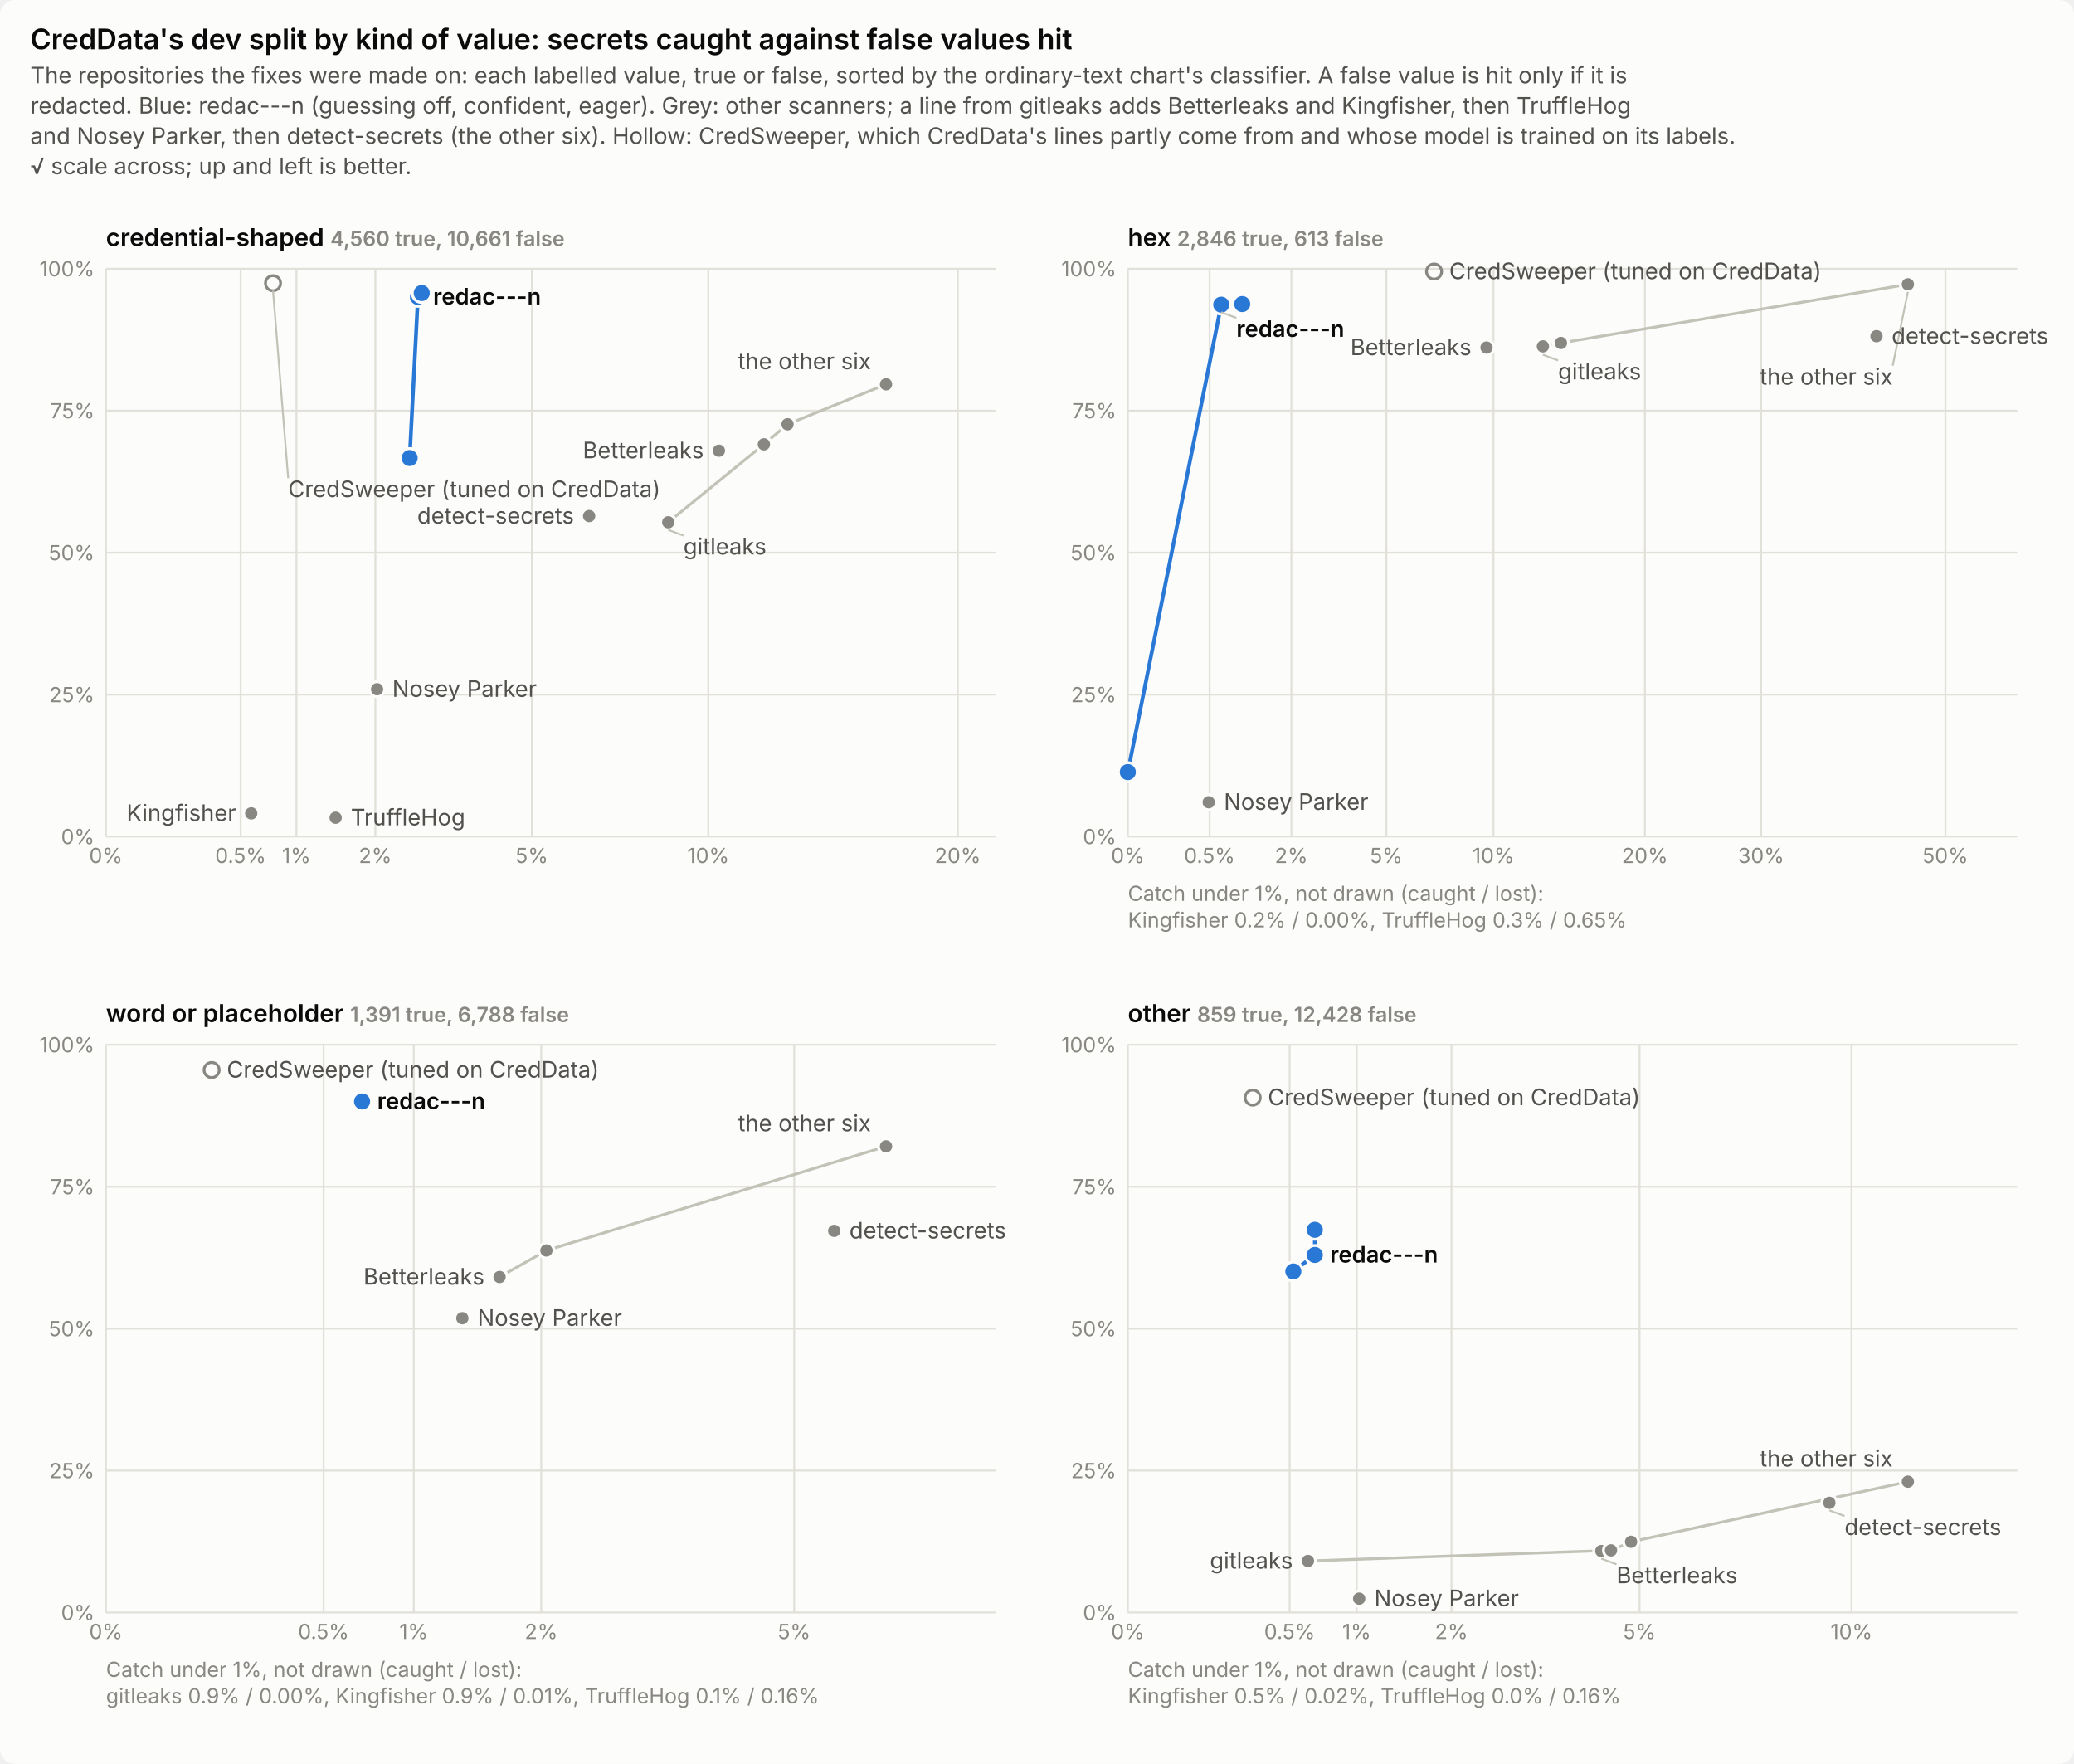
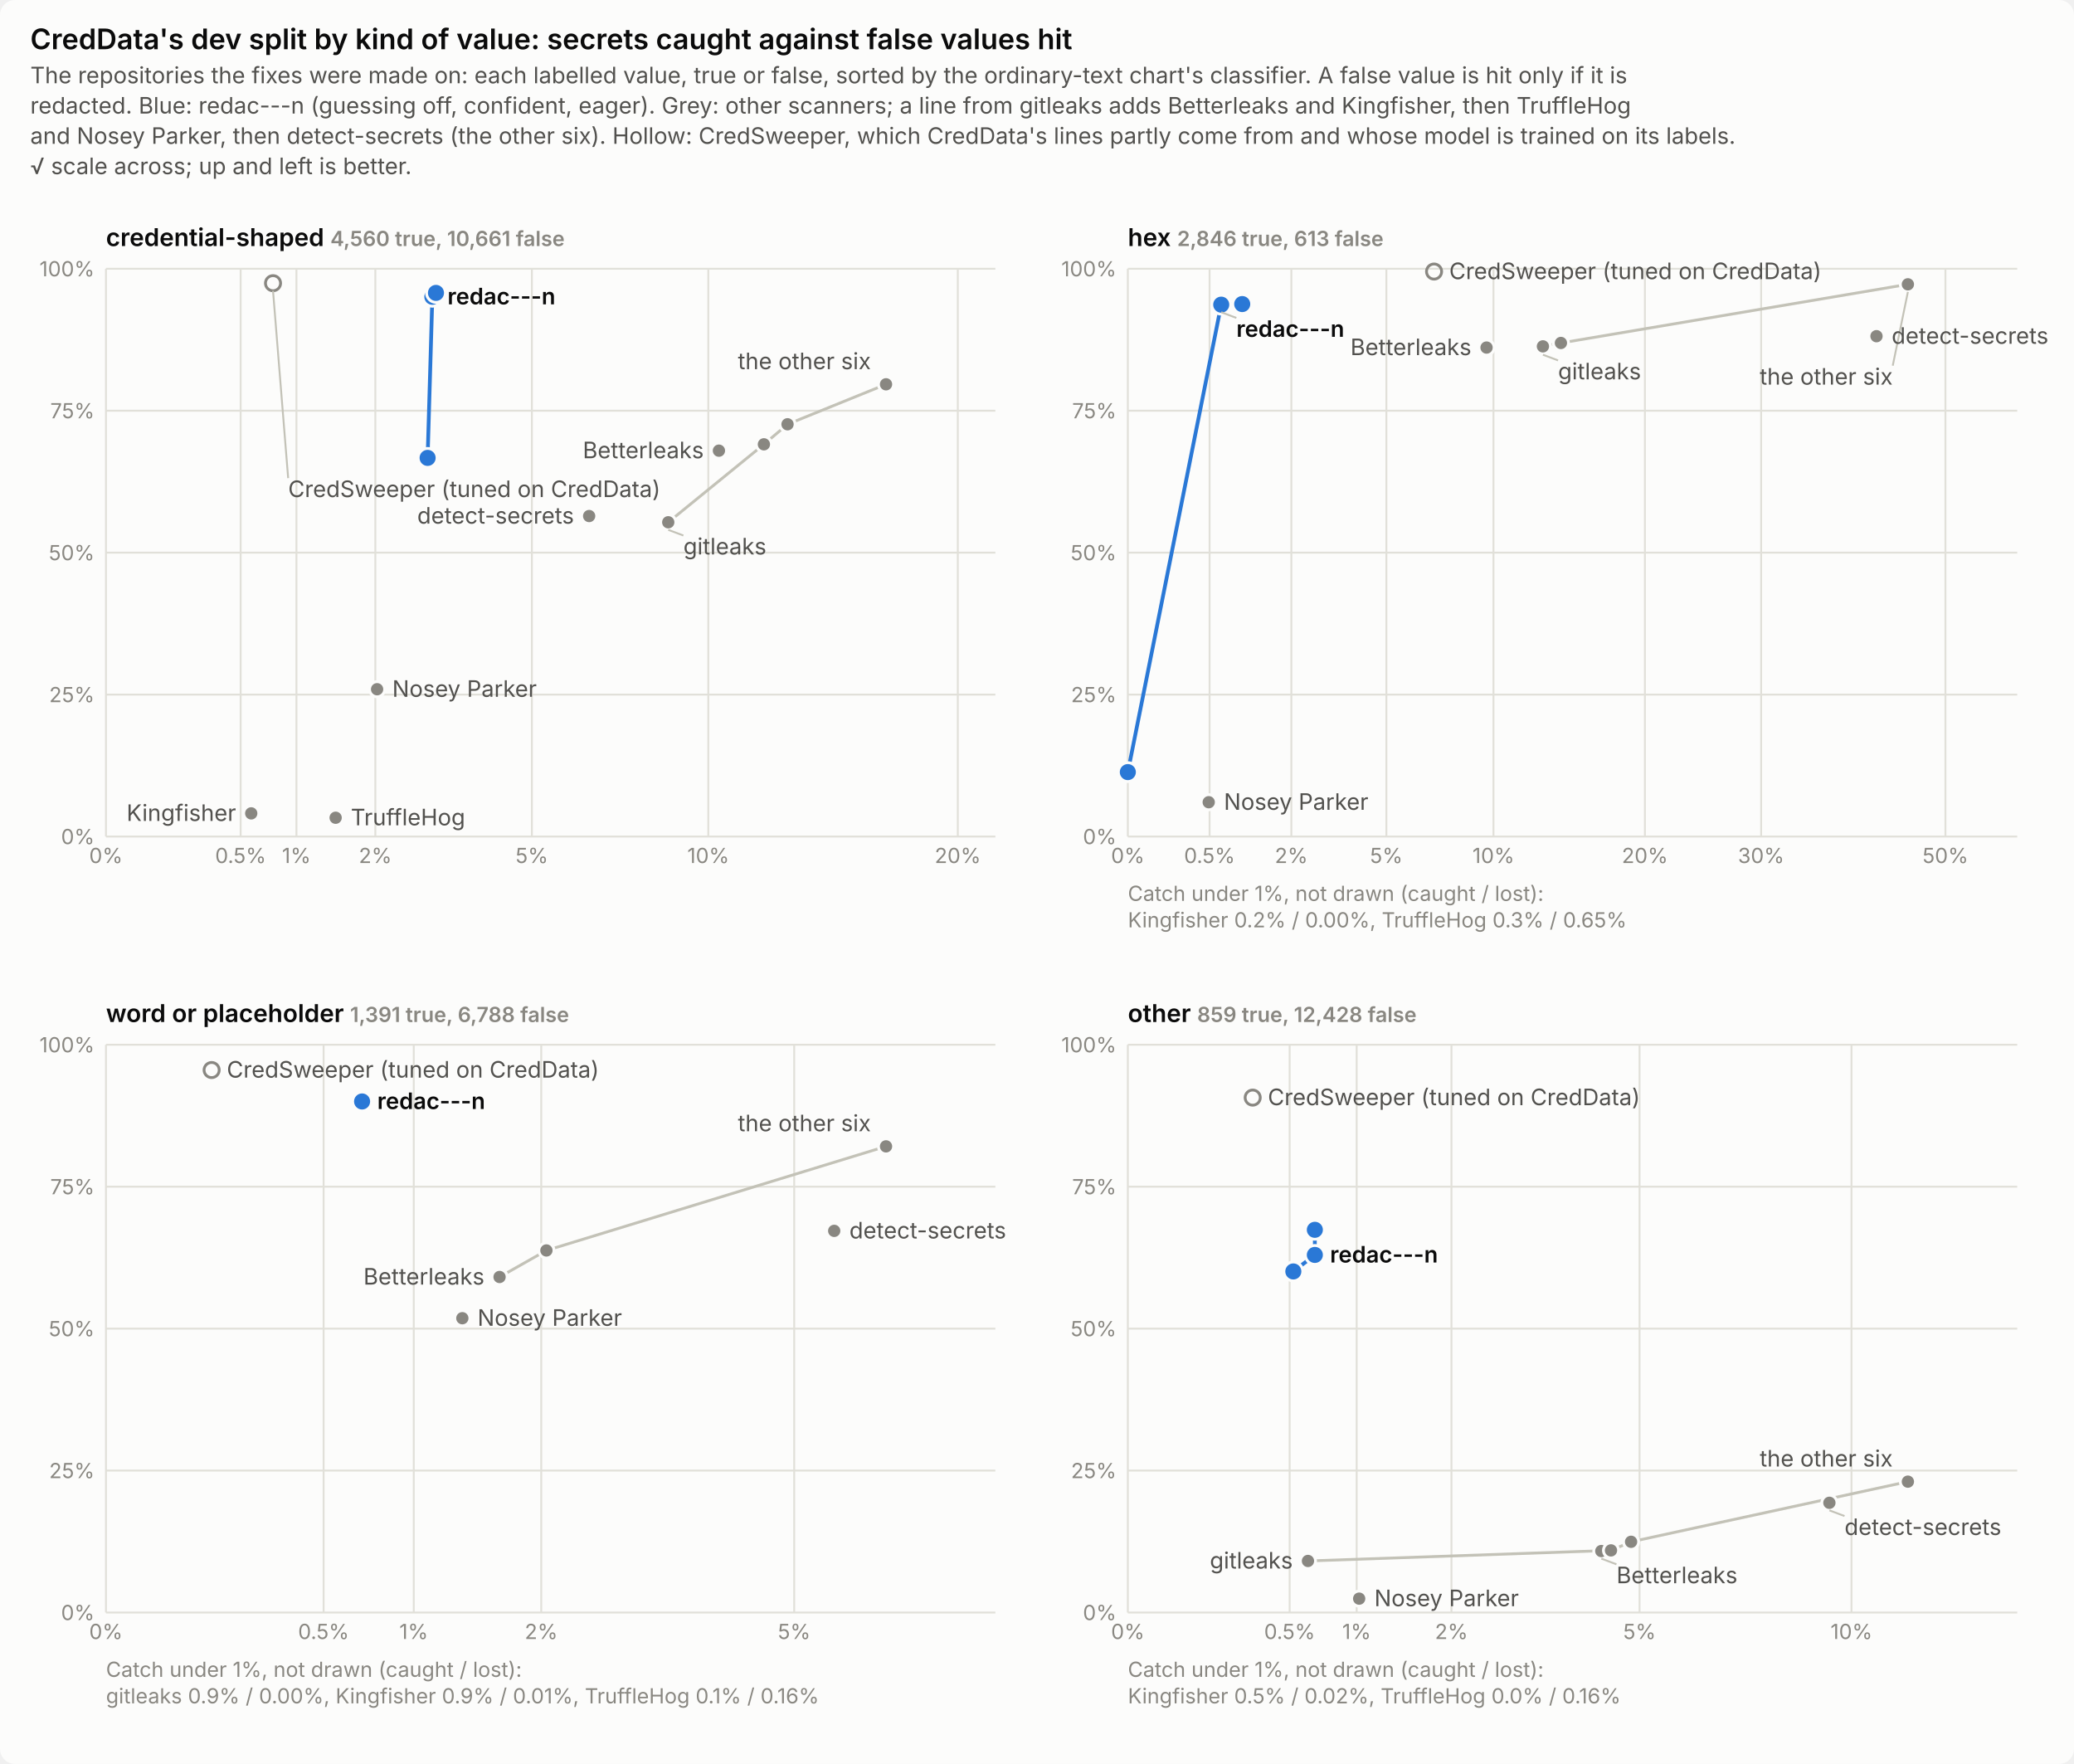
<svg xmlns="http://www.w3.org/2000/svg" viewBox="0 0 1096 932" width="1096" height="932" role="img" aria-labelledby="t">
  <style>
.bg { fill: #fcfcfb; } .accent { fill: #2a78d6; } .accent-line { stroke: #2a78d6; } .other { fill: #898781; }
.hollow { fill: none; stroke: #898781; } .chain { fill: none; stroke: #c3c2b7; stroke-width: 1.5; }
.k0 { fill: #2a78d6; } .k1 { fill: #eb6834; } .k2 { fill: #1baf7a; } .k3 { fill: #b9b8b2; } .gap { stroke: #fcfcfb; stroke-width: 2; }
.ring { stroke: #fcfcfb; } .grid { stroke: #e1e0d9; stroke-width: 1; } .axis, .lead { stroke: #c3c2b7; stroke-width: 1; }
text { font-family: system-ui, -apple-system, "Segoe UI", sans-serif; fill: #52514e; font-size: 12px; }
.title { fill: #0b0b0b; font-size: 15px; font-weight: 600; } .panel { fill: #0b0b0b; font-size: 13px; font-weight: 600; }
.tick { fill: #898781; font-size: 11px; font-variant-numeric: tabular-nums; }
.ours { fill: #0b0b0b; font-weight: 600; }
@media (prefers-color-scheme: dark) {
  .bg { fill: #1a1a19; } .accent { fill: #3987e5; } .accent-line { stroke: #3987e5; } .ring { stroke: #1a1a19; }
  .other { fill: #a3a29c; } .hollow { stroke: #a3a29c; } .chain { stroke: #4a4a47; }
  .k0 { fill: #3987e5; } .k1 { fill: #d95926; } .k2 { fill: #199e70; } .k3 { fill: #5e5d58; } .gap { stroke: #1a1a19; }
  .grid { stroke: #2c2c2a; } .axis, .lead { stroke: #383835; }
  text { fill: #c3c2b7; } .title, .panel, .ours { fill: #ffffff; }
}
</style>
  <rect width="1096" height="932" rx="8" class="bg" />
  <text x="16" y="26" class="title">CredData's dev split by kind of value: secrets caught against false values hit</text>
  <text x="16" y="44">The repositories the fixes were made on: each labelled value, true or false, sorted by the ordinary-text chart's classifier. A false value is hit only if it is</text>
  <text x="16" y="60">redacted. Blue: redac---n (guessing off, confident, eager). Grey: other scanners; a line from gitleaks adds Betterleaks and Kingfisher, then TruffleHog</text>
  <text x="16" y="76">and Nosey Parker, then detect-secrets (the other six). Hollow: CredSweeper, which CredData's lines partly come from and whose model is trained on its labels.</text>
  <text x="16" y="92">√ scale across; up and left is better.</text>
  <text x="56" y="130" class="panel">credential-shaped <tspan class="tick">4,560 true, 10,661 false</tspan>
  </text>
  <line class="grid" x1="56" x2="526" y1="442" y2="442" />
  <text class="tick" x="50" y="446" text-anchor="end">0%</text>
  <line class="grid" x1="56" x2="526" y1="367" y2="367" />
  <text class="tick" x="50" y="371" text-anchor="end">25%</text>
  <line class="grid" x1="56" x2="526" y1="292" y2="292" />
  <text class="tick" x="50" y="296" text-anchor="end">50%</text>
  <line class="grid" x1="56" x2="526" y1="217" y2="217" />
  <text class="tick" x="50" y="221" text-anchor="end">75%</text>
  <line class="grid" x1="56" x2="526" y1="142" y2="142" />
  <text class="tick" x="50" y="146" text-anchor="end">100%</text>
  <line class="grid" x1="506.149" x2="506.149" y1="142" y2="442" />
  <text class="tick" x="506.149" y="456" text-anchor="middle">20%</text>
  <line class="grid" x1="374.303" x2="374.303" y1="142" y2="442" />
  <text class="tick" x="374.303" y="456" text-anchor="middle">10%</text>
  <line class="grid" x1="281.075" x2="281.075" y1="142" y2="442" />
  <text class="tick" x="281.075" y="456" text-anchor="middle">5%</text>
  <line class="grid" x1="198.35" x2="198.35" y1="142" y2="442" />
  <text class="tick" x="198.35" y="456" text-anchor="middle">2%</text>
  <line class="grid" x1="156.656" x2="156.656" y1="142" y2="442" />
  <text class="tick" x="156.656" y="456" text-anchor="middle">1%</text>
  <line class="grid" x1="127.175" x2="127.175" y1="142" y2="442" />
  <text class="tick" x="127.175" y="456" text-anchor="middle">0.5%</text>
  <line class="grid" x1="56" x2="56" y1="142" y2="442" />
  <text class="tick" x="56" y="456" text-anchor="middle">0%</text>
  <polyline fill="none" class="chain" stroke-width="2" points="353.133,275.947 403.685,234.763 416.171,224.171 468.217,203.053" />
-   <polyline fill="none" class="accent-line" stroke-width="2" points="216.482,242 220.864,156.868 222.869,154.829" />
+   <polyline fill="none" class="accent-line" stroke-width="2" points="225.973,241.934 228.47,156.803 230.388,154.763" />
  <circle cx="353.133" cy="275.947" r="4" class="other ring" stroke-width="1.5" />
  <circle cx="379.912" cy="238.118" r="4" class="other ring" stroke-width="1.5" />
  <circle cx="132.761" cy="429.763" r="4" class="other ring" stroke-width="1.5" />
  <circle cx="177.369" cy="432.066" r="4" class="other ring" stroke-width="1.5" />
  <circle cx="199.275" cy="364.171" r="4" class="other ring" stroke-width="1.5" />
  <circle cx="311.332" cy="272.658" r="4" class="other ring" stroke-width="1.5" />
  <circle cx="144.277" cy="149.632" r="4" class="hollow" stroke-width="1.5" />
  <circle cx="403.685" cy="234.763" r="4" class="other ring" stroke-width="1.5" />
  <circle cx="416.171" cy="224.171" r="4" class="other ring" stroke-width="1.5" />
  <circle cx="468.217" cy="203.053" r="4" class="other ring" stroke-width="1.5" />
-   <circle cx="216.482" cy="242" r="5" class="accent ring" stroke-width="1.5" />
-   <circle cx="220.864" cy="156.868" r="5" class="accent ring" stroke-width="1.5" />
-   <circle cx="222.869" cy="154.829" r="5" class="accent ring" stroke-width="1.5" />
-   <text x="228.864" y="160.868" text-anchor="start" class="ours" font-size="11">redac---n</text>
+   <circle cx="225.973" cy="241.934" r="5" class="accent ring" stroke-width="1.5" />
+   <circle cx="228.47" cy="156.803" r="5" class="accent ring" stroke-width="1.5" />
+   <circle cx="230.388" cy="154.763" r="5" class="accent ring" stroke-width="1.5" />
+   <text x="236.47" y="160.803" text-anchor="start" class="ours" font-size="11">redac---n</text>
  <line class="lead" x1="144.277" y1="153.632" x2="152.277" y2="252.632" />
  <text x="152.277" y="262.632" text-anchor="start" font-size="11">CredSweeper (tuned on CredData)</text>
  <text x="460.217" y="195.053" text-anchor="end" font-size="11">the other six</text>
  <text x="371.912" y="242.118" text-anchor="end" font-size="11">Betterleaks</text>
  <text x="303.332" y="276.658" text-anchor="end" font-size="11">detect-secrets</text>
  <line class="lead" x1="353.133" y1="279.947" x2="361.133" y2="282.947" />
  <text x="361.133" y="292.947" text-anchor="start" font-size="11">gitleaks</text>
  <text x="207.275" y="368.171" text-anchor="start" font-size="11">Nosey Parker</text>
  <text x="124.761" y="433.763" text-anchor="end" font-size="11">Kingfisher</text>
  <text x="185.369" y="436.066" text-anchor="start" font-size="11">TruffleHog</text>
  <text x="596" y="130" class="panel">hex <tspan class="tick">2,846 true, 613 false</tspan>
  </text>
  <line class="grid" x1="596" x2="1066" y1="442" y2="442" />
  <text class="tick" x="590" y="446" text-anchor="end">0%</text>
  <line class="grid" x1="596" x2="1066" y1="367" y2="367" />
  <text class="tick" x="590" y="371" text-anchor="end">25%</text>
  <line class="grid" x1="596" x2="1066" y1="292" y2="292" />
  <text class="tick" x="590" y="296" text-anchor="end">50%</text>
  <line class="grid" x1="596" x2="1066" y1="217" y2="217" />
  <text class="tick" x="590" y="221" text-anchor="end">75%</text>
  <line class="grid" x1="596" x2="1066" y1="142" y2="142" />
  <text class="tick" x="590" y="146" text-anchor="end">100%</text>
  <line class="grid" x1="1028.055" x2="1028.055" y1="142" y2="442" />
  <text class="tick" x="1028.055" y="456" text-anchor="middle">50%</text>
  <line class="grid" x1="930.669" x2="930.669" y1="142" y2="442" />
  <text class="tick" x="930.669" y="456" text-anchor="middle">30%</text>
  <line class="grid" x1="869.256" x2="869.256" y1="142" y2="442" />
  <text class="tick" x="869.256" y="456" text-anchor="middle">20%</text>
  <line class="grid" x1="789.221" x2="789.221" y1="142" y2="442" />
  <text class="tick" x="789.221" y="456" text-anchor="middle">10%</text>
  <line class="grid" x1="732.628" x2="732.628" y1="142" y2="442" />
  <text class="tick" x="732.628" y="456" text-anchor="middle">5%</text>
  <line class="grid" x1="682.411" x2="682.411" y1="142" y2="442" />
  <text class="tick" x="682.411" y="456" text-anchor="middle">2%</text>
  <line class="grid" x1="639.206" x2="639.206" y1="142" y2="442" />
  <text class="tick" x="639.206" y="456" text-anchor="middle">0.5%</text>
  <line class="grid" x1="596" x2="596" y1="142" y2="442" />
  <text class="tick" x="596" y="456" text-anchor="middle">0%</text>
  <polyline fill="none" class="chain" stroke-width="2" points="815.35,183.427 815.35,183.005 824.862,181.213 1008.217,150.222" />
  <polyline fill="none" class="accent-line" stroke-width="2" points="596,407.952 645.358,160.974 656.45,160.658" />
  <circle cx="815.35" cy="183.427" r="4" class="other ring" stroke-width="1.5" />
  <circle cx="785.561" cy="183.637" r="4" class="other ring" stroke-width="1.5" />
  <circle cx="638.745" cy="423.869" r="4" class="other ring" stroke-width="1.5" />
  <circle cx="991.631" cy="177.629" r="4" class="other ring" stroke-width="1.5" />
  <circle cx="757.83" cy="143.476" r="4" class="hollow" stroke-width="1.5" />
  <circle cx="815.35" cy="183.005" r="4" class="other ring" stroke-width="1.5" />
  <circle cx="824.862" cy="181.213" r="4" class="other ring" stroke-width="1.5" />
  <circle cx="1008.217" cy="150.222" r="4" class="other ring" stroke-width="1.5" />
  <circle cx="596" cy="407.952" r="5" class="accent ring" stroke-width="1.5" />
  <circle cx="645.358" cy="160.974" r="5" class="accent ring" stroke-width="1.5" />
  <circle cx="656.45" cy="160.658" r="5" class="accent ring" stroke-width="1.5" />
  <line class="lead" x1="645.358" y1="164.974" x2="653.358" y2="167.974" />
  <text x="653.358" y="177.974" text-anchor="start" class="ours" font-size="11">redac---n</text>
  <text x="765.83" y="147.476" text-anchor="start" font-size="11">CredSweeper (tuned on CredData)</text>
  <line class="lead" x1="1008.217" y1="154.222" x2="1000.217" y2="193.222" />
  <text x="1000.217" y="203.222" text-anchor="end" font-size="11">the other six</text>
  <text x="999.631" y="181.629" text-anchor="start" font-size="11">detect-secrets</text>
  <line class="lead" x1="815.35" y1="187.427" x2="823.35" y2="190.427" />
  <text x="823.35" y="200.427" text-anchor="start" font-size="11">gitleaks</text>
  <text x="777.561" y="187.637" text-anchor="end" font-size="11">Betterleaks</text>
  <text x="646.745" y="427.869" text-anchor="start" font-size="11">Nosey Parker</text>
  <text x="596" y="476" class="tick">Catch under 1%, not drawn (caught / lost):</text>
  <text x="596" y="490" class="tick">Kingfisher 0.2% / 0.00%, TruffleHog 0.3% / 0.65%</text>
  <text x="56" y="540" class="panel">word or placeholder <tspan class="tick">1,391 true, 6,788 false</tspan>
  </text>
  <line class="grid" x1="56" x2="526" y1="852" y2="852" />
  <text class="tick" x="50" y="856" text-anchor="end">0%</text>
  <line class="grid" x1="56" x2="526" y1="777" y2="777" />
  <text class="tick" x="50" y="781" text-anchor="end">25%</text>
  <line class="grid" x1="56" x2="526" y1="702" y2="702" />
  <text class="tick" x="50" y="706" text-anchor="end">50%</text>
  <line class="grid" x1="56" x2="526" y1="627" y2="627" />
  <text class="tick" x="50" y="631" text-anchor="end">75%</text>
  <line class="grid" x1="56" x2="526" y1="552" y2="552" />
  <text class="tick" x="50" y="556" text-anchor="end">100%</text>
  <line class="grid" x1="419.696" x2="419.696" y1="552" y2="852" />
  <text class="tick" x="419.696" y="866" text-anchor="middle">5%</text>
  <line class="grid" x1="286.022" x2="286.022" y1="552" y2="852" />
  <text class="tick" x="286.022" y="866" text-anchor="middle">2%</text>
  <line class="grid" x1="218.65" x2="218.65" y1="552" y2="852" />
  <text class="tick" x="218.65" y="866" text-anchor="middle">1%</text>
  <line class="grid" x1="171.011" x2="171.011" y1="552" y2="852" />
  <text class="tick" x="171.011" y="866" text-anchor="middle">0.5%</text>
  <line class="grid" x1="56" x2="56" y1="552" y2="852" />
  <text class="tick" x="56" y="866" text-anchor="middle">0%</text>
  <polyline fill="none" class="chain" stroke-width="2" points="263.991,674.717 288.75,660.699 468.217,605.702" />
  <polyline fill="none" class="accent-line" stroke-width="2" points="191.342,582.41 191.342,581.978 191.342,581.978" />
  <circle cx="263.991" cy="674.717" r="4" class="other ring" stroke-width="1.5" />
  <circle cx="244.323" cy="696.5" r="4" class="other ring" stroke-width="1.5" />
  <circle cx="440.835" cy="650.347" r="4" class="other ring" stroke-width="1.5" />
  <circle cx="111.838" cy="565.372" r="4" class="hollow" stroke-width="1.5" />
  <circle cx="263.991" cy="674.717" r="4" class="other ring" stroke-width="1.5" />
  <circle cx="288.75" cy="660.699" r="4" class="other ring" stroke-width="1.5" />
  <circle cx="468.217" cy="605.702" r="4" class="other ring" stroke-width="1.5" />
  <circle cx="191.342" cy="582.41" r="5" class="accent ring" stroke-width="1.5" />
  <circle cx="191.342" cy="581.978" r="5" class="accent ring" stroke-width="1.5" />
  <circle cx="191.342" cy="581.978" r="5" class="accent ring" stroke-width="1.5" />
  <text x="199.342" y="585.978" text-anchor="start" class="ours" font-size="11">redac---n</text>
  <text x="119.838" y="569.372" text-anchor="start" font-size="11">CredSweeper (tuned on CredData)</text>
  <text x="460.217" y="597.702" text-anchor="end" font-size="11">the other six</text>
  <text x="448.835" y="654.347" text-anchor="start" font-size="11">detect-secrets</text>
  <text x="255.991" y="678.717" text-anchor="end" font-size="11">Betterleaks</text>
  <text x="252.323" y="700.5" text-anchor="start" font-size="11">Nosey Parker</text>
  <text x="56" y="886" class="tick">Catch under 1%, not drawn (caught / lost):</text>
  <text x="56" y="900" class="tick">gitleaks 0.9% / 0.00%, Kingfisher 0.9% / 0.01%, TruffleHog 0.1% / 0.16%</text>
  <text x="596" y="540" class="panel">other <tspan class="tick">859 true, 12,428 false</tspan>
  </text>
  <line class="grid" x1="596" x2="1066" y1="852" y2="852" />
  <text class="tick" x="590" y="856" text-anchor="end">0%</text>
  <line class="grid" x1="596" x2="1066" y1="777" y2="777" />
  <text class="tick" x="590" y="781" text-anchor="end">25%</text>
  <line class="grid" x1="596" x2="1066" y1="702" y2="702" />
  <text class="tick" x="590" y="706" text-anchor="end">50%</text>
  <line class="grid" x1="596" x2="1066" y1="627" y2="627" />
  <text class="tick" x="590" y="631" text-anchor="end">75%</text>
  <line class="grid" x1="596" x2="1066" y1="552" y2="552" />
  <text class="tick" x="590" y="556" text-anchor="end">100%</text>
  <line class="grid" x1="978.422" x2="978.422" y1="552" y2="852" />
  <text class="tick" x="978.422" y="866" text-anchor="middle">10%</text>
  <line class="grid" x1="866.413" x2="866.413" y1="552" y2="852" />
  <text class="tick" x="866.413" y="866" text-anchor="middle">5%</text>
  <line class="grid" x1="767.024" x2="767.024" y1="552" y2="852" />
  <text class="tick" x="767.024" y="866" text-anchor="middle">2%</text>
  <line class="grid" x1="716.933" x2="716.933" y1="552" y2="852" />
  <text class="tick" x="716.933" y="866" text-anchor="middle">1%</text>
  <line class="grid" x1="681.512" x2="681.512" y1="552" y2="852" />
  <text class="tick" x="681.512" y="866" text-anchor="middle">0.5%</text>
  <line class="grid" x1="596" x2="596" y1="552" y2="852" />
  <text class="tick" x="596" y="866" text-anchor="middle">0%</text>
  <polyline fill="none" class="chain" stroke-width="2" points="691.189,824.759 851.327,819.171 861.938,814.631 1008.217,782.85" />
  <polyline fill="none" class="accent-line" stroke-width="2" points="683.458,671.79 694.828,663.059 694.828,649.788" />
  <circle cx="691.189" cy="824.759" r="4" class="other ring" stroke-width="1.5" />
  <circle cx="846.206" cy="819.52" r="4" class="other ring" stroke-width="1.5" />
  <circle cx="718.249" cy="844.666" r="4" class="other ring" stroke-width="1.5" />
  <circle cx="966.735" cy="794.026" r="4" class="other ring" stroke-width="1.5" />
  <circle cx="661.985" cy="579.939" r="4" class="hollow" stroke-width="1.5" />
  <circle cx="851.327" cy="819.171" r="4" class="other ring" stroke-width="1.5" />
  <circle cx="861.938" cy="814.631" r="4" class="other ring" stroke-width="1.5" />
  <circle cx="1008.217" cy="782.85" r="4" class="other ring" stroke-width="1.5" />
  <circle cx="683.458" cy="671.79" r="5" class="accent ring" stroke-width="1.5" />
  <circle cx="694.828" cy="663.059" r="5" class="accent ring" stroke-width="1.5" />
  <circle cx="694.828" cy="649.788" r="5" class="accent ring" stroke-width="1.5" />
  <text x="702.828" y="667.059" text-anchor="start" class="ours" font-size="11">redac---n</text>
  <text x="669.985" y="583.939" text-anchor="start" font-size="11">CredSweeper (tuned on CredData)</text>
  <text x="1000.217" y="774.85" text-anchor="end" font-size="11">the other six</text>
  <line class="lead" x1="966.735" y1="798.026" x2="974.735" y2="801.026" />
  <text x="974.735" y="811.026" text-anchor="start" font-size="11">detect-secrets</text>
  <line class="lead" x1="846.206" y1="823.52" x2="854.206" y2="826.52" />
  <text x="854.206" y="836.52" text-anchor="start" font-size="11">Betterleaks</text>
  <text x="683.189" y="828.759" text-anchor="end" font-size="11">gitleaks</text>
  <text x="726.249" y="848.666" text-anchor="start" font-size="11">Nosey Parker</text>
  <text x="596" y="886" class="tick">Catch under 1%, not drawn (caught / lost):</text>
  <text x="596" y="900" class="tick">Kingfisher 0.5% / 0.02%, TruffleHog 0.0% / 0.16%</text>
</svg>
